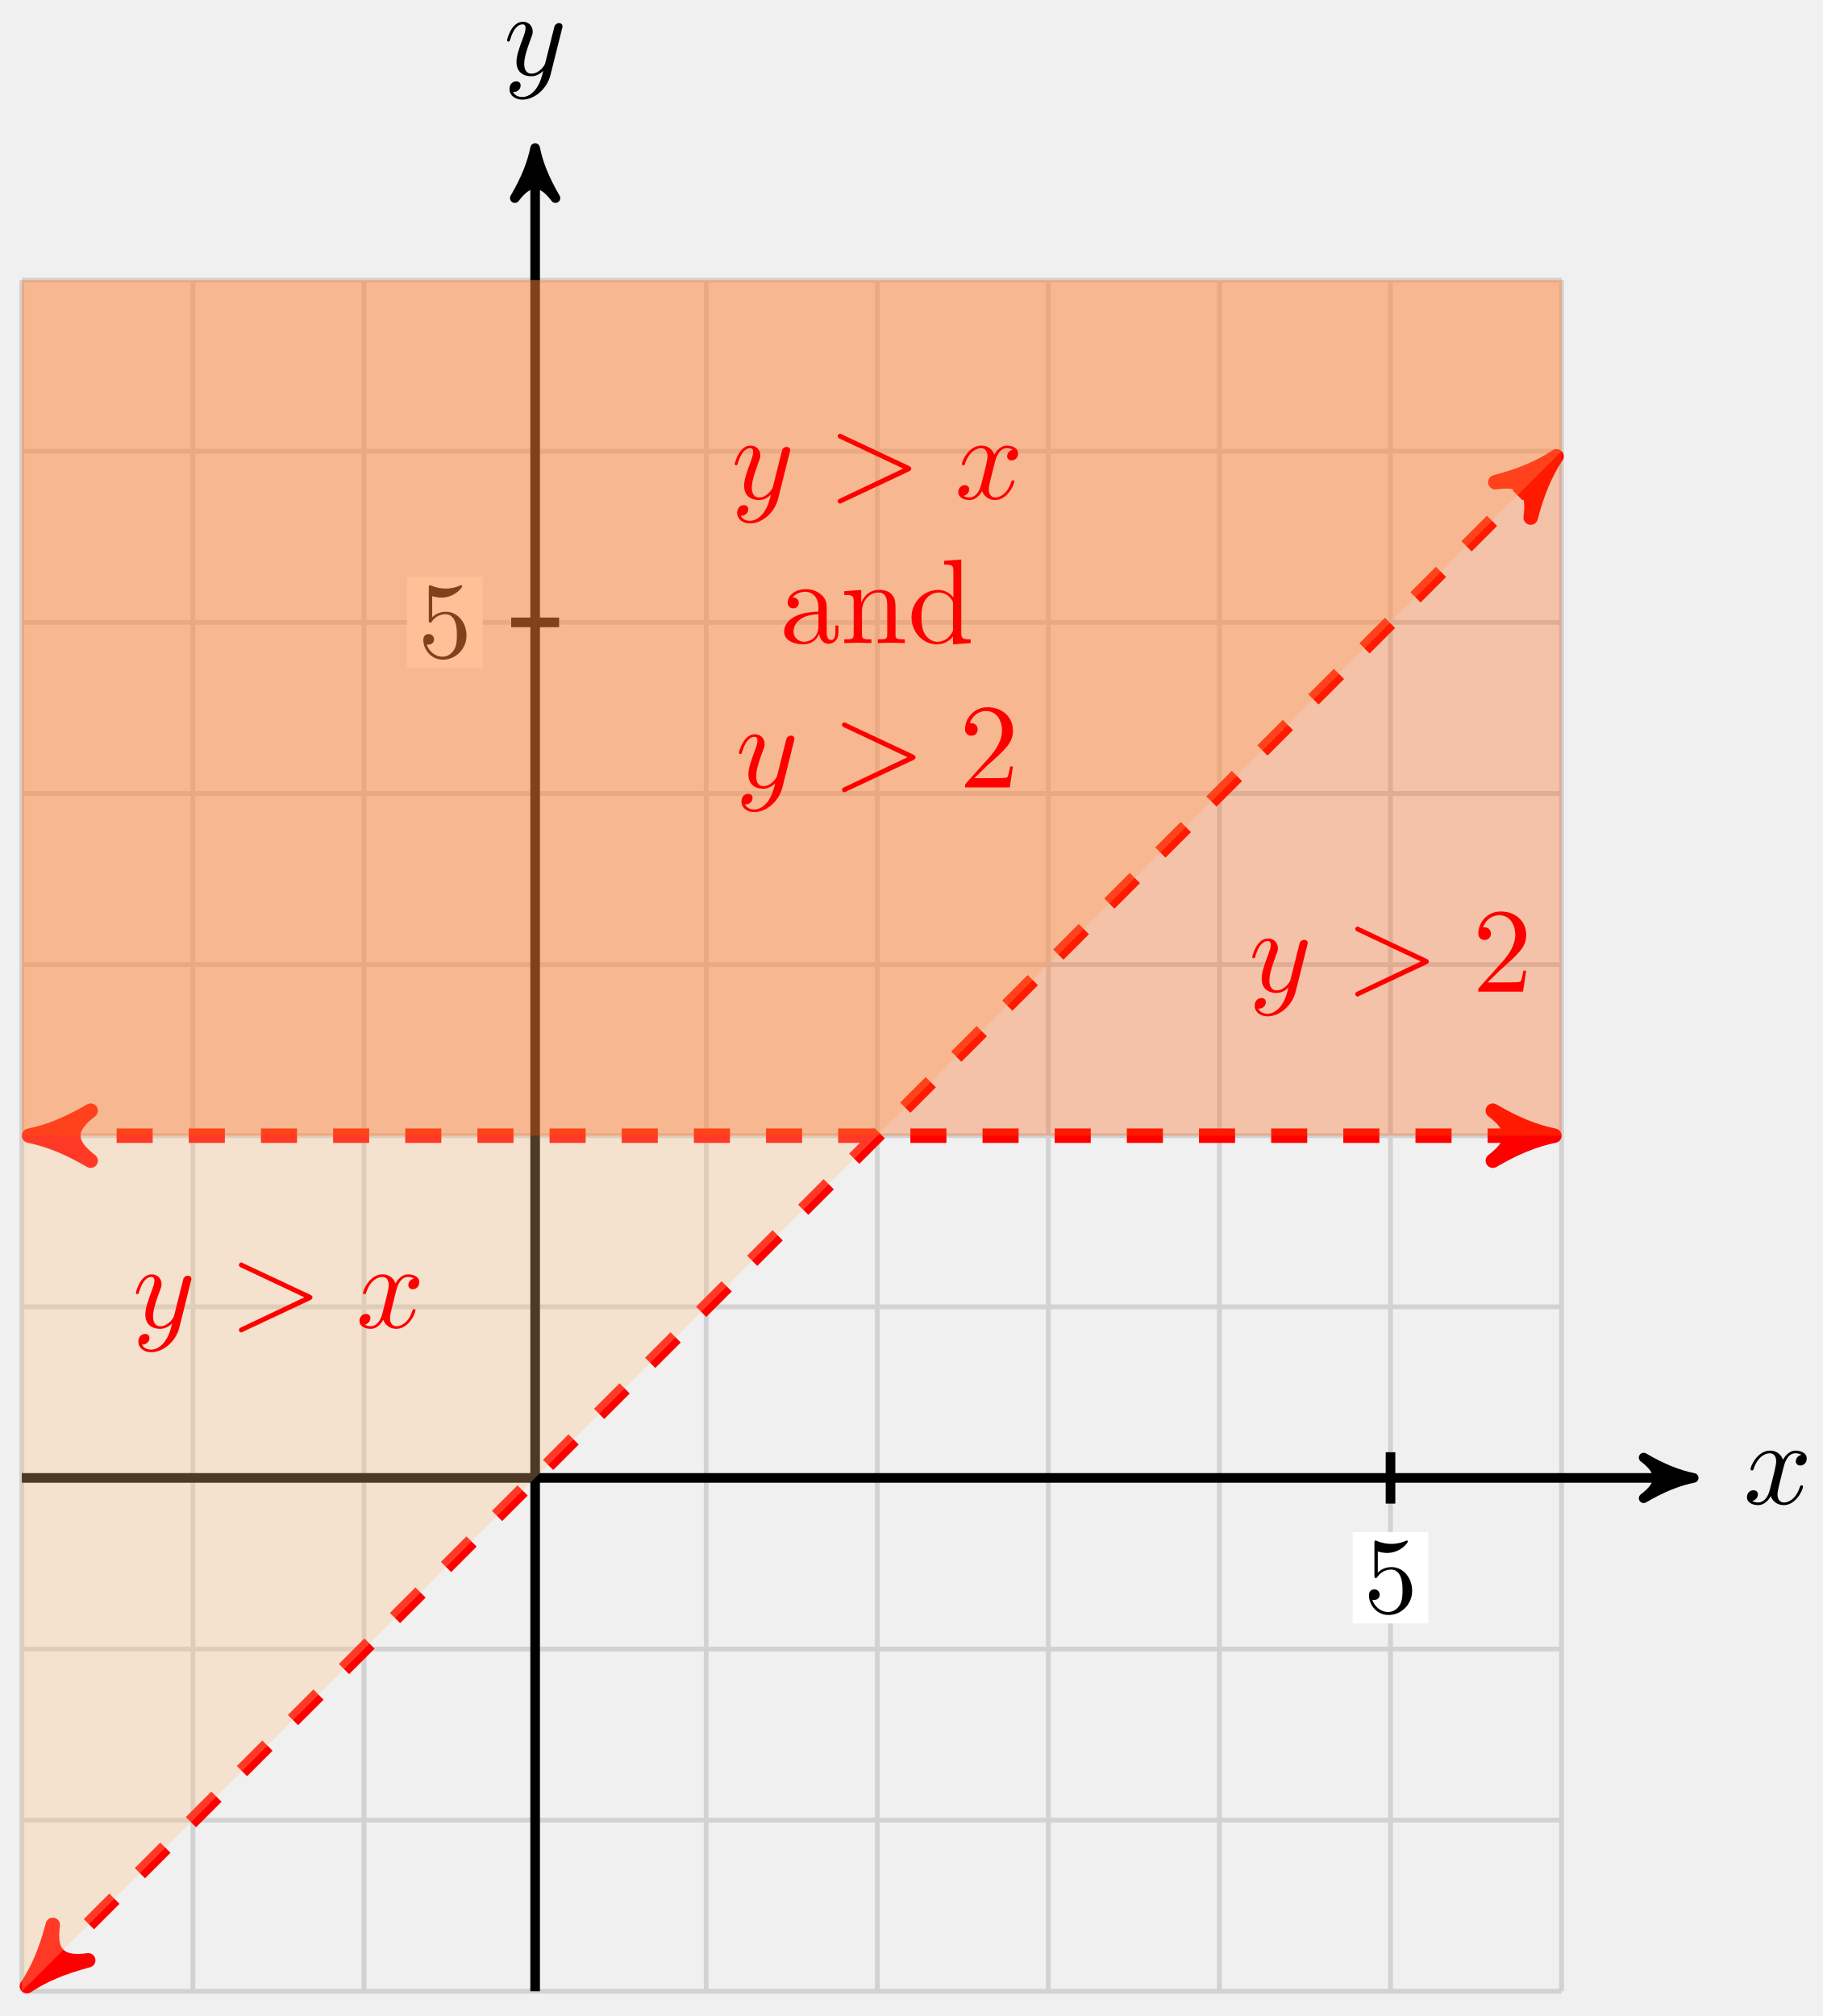
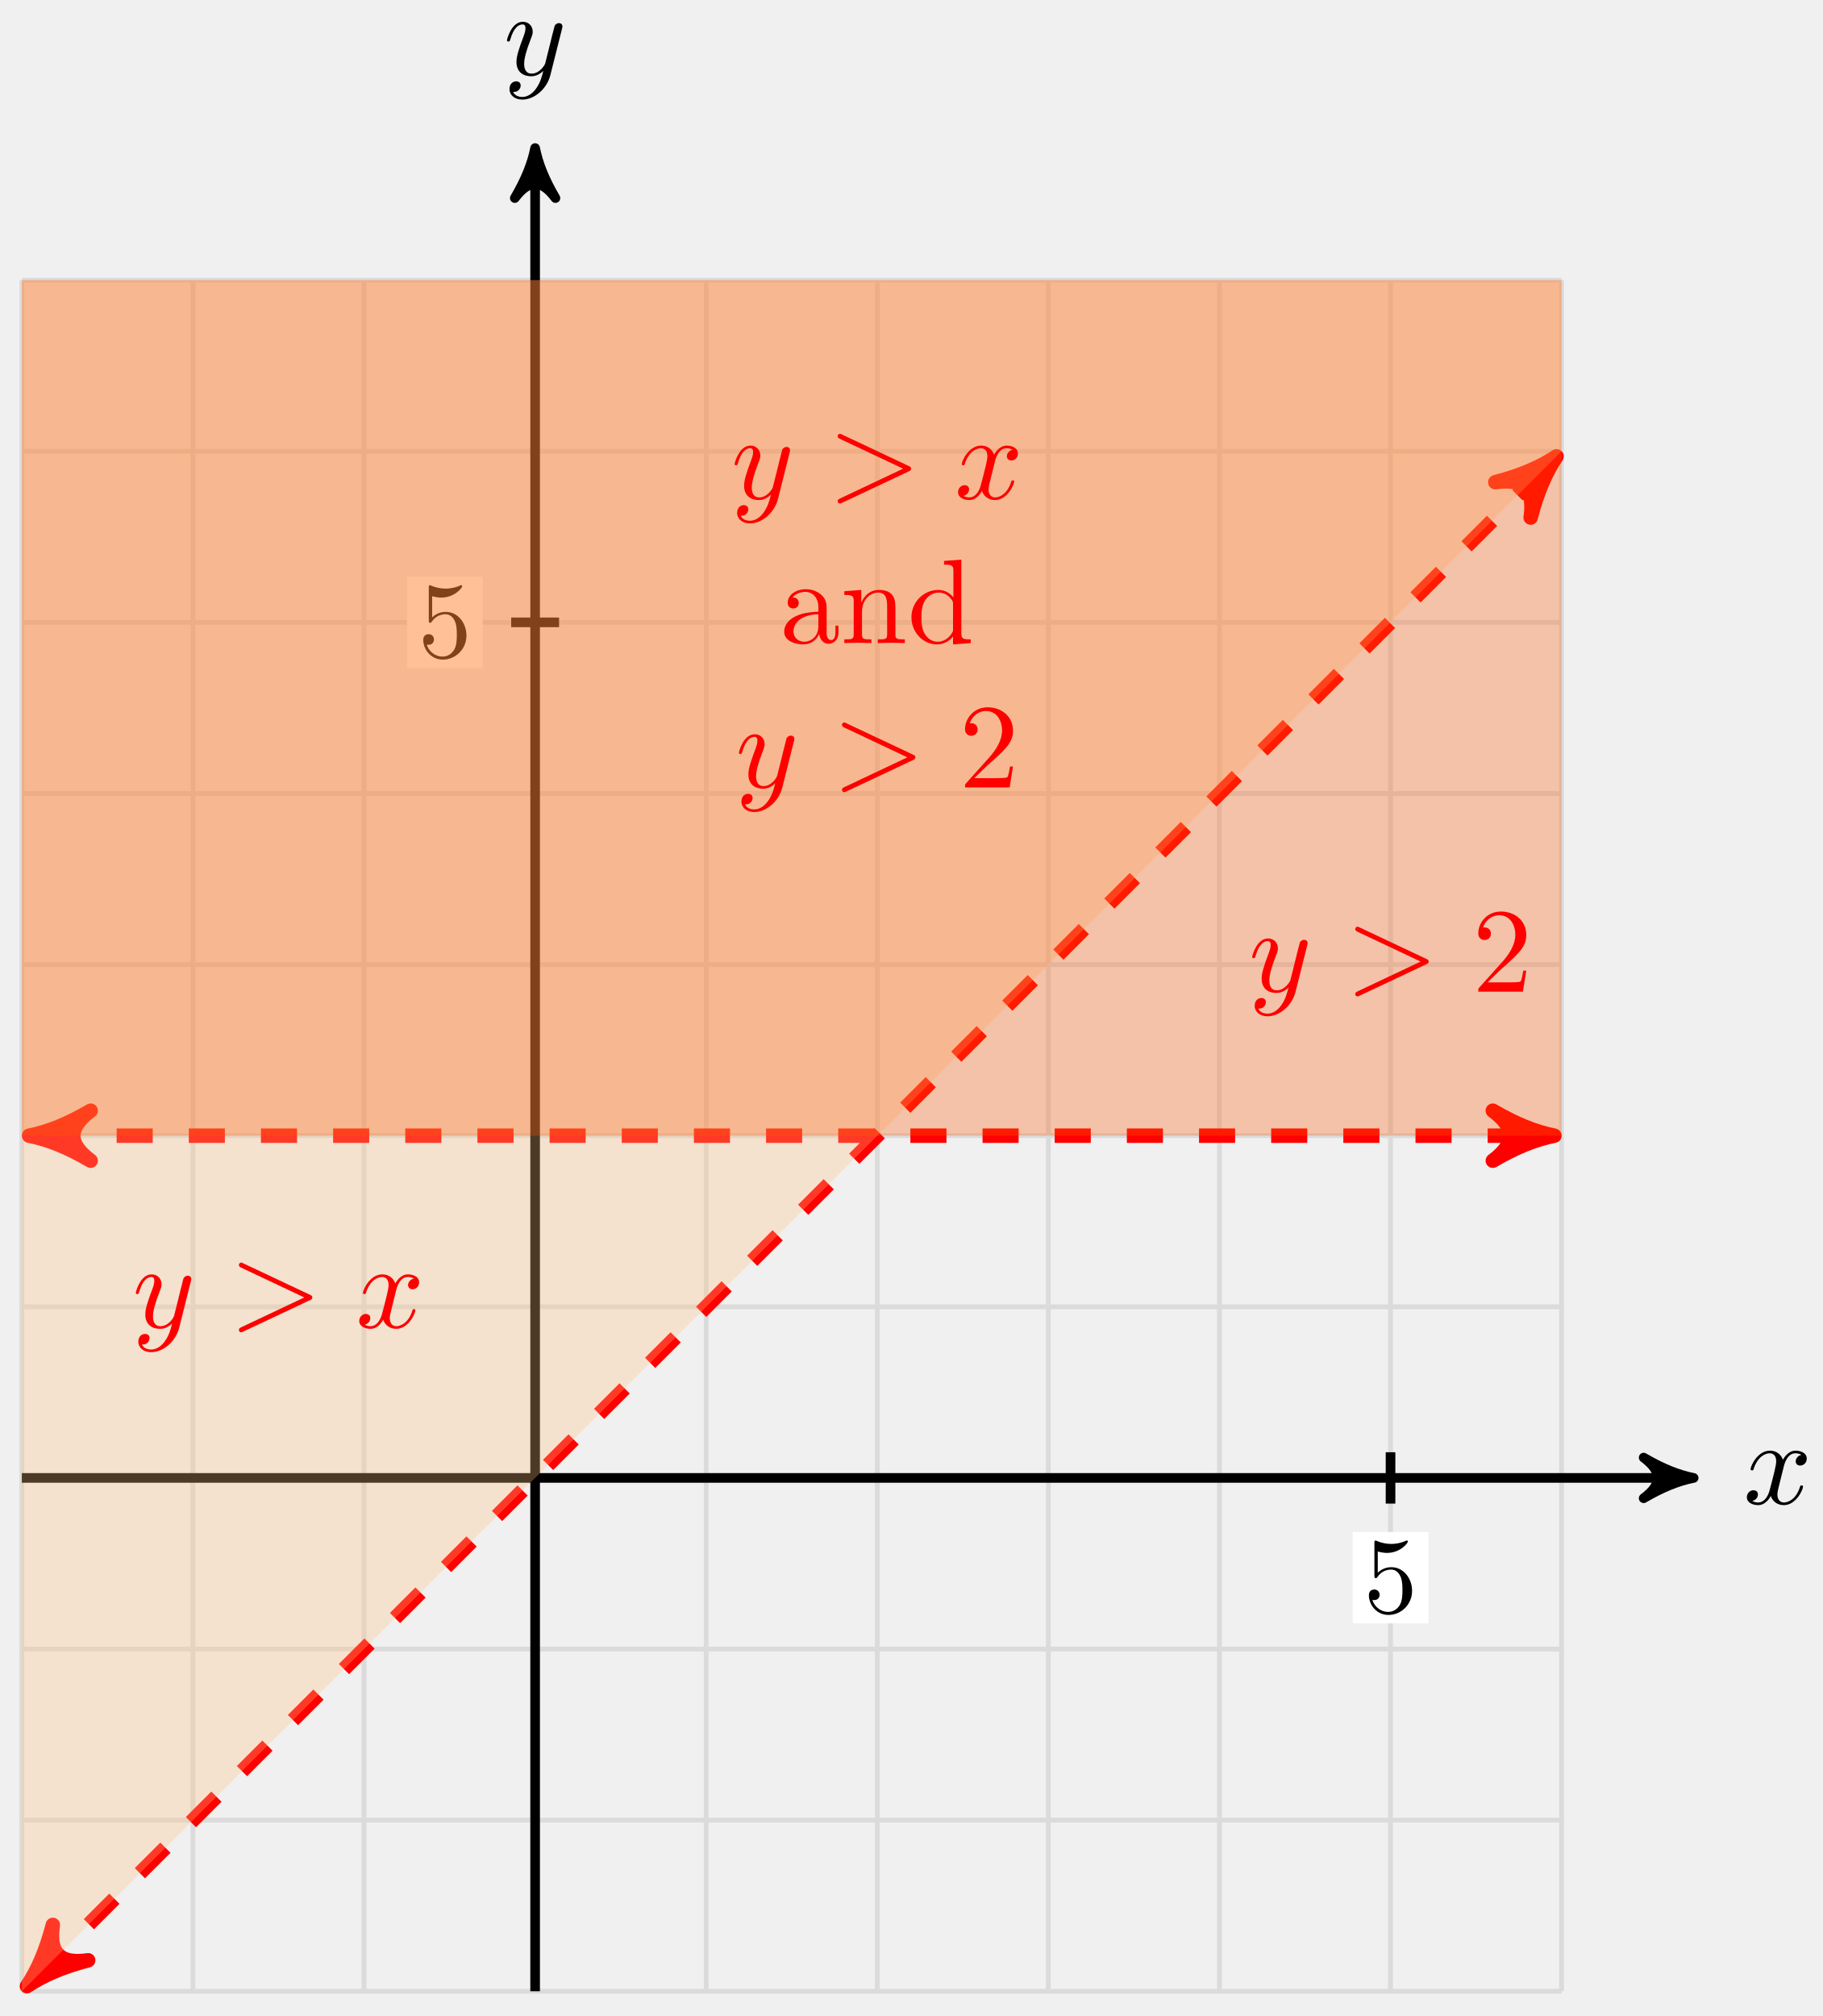
- <svg xmlns="http://www.w3.org/2000/svg" xmlns:xlink="http://www.w3.org/1999/xlink" width="151pt" height="167pt" viewBox="0 0 151 167" version="1.1">
+ <svg xmlns="http://www.w3.org/2000/svg" xmlns:xlink="http://www.w3.org/1999/xlink" version="1.1" width="151" height="167" viewBox="0 0 151 167">
  <defs>
-     <g>
-       <symbol overflow="visible" id="glyph0-0">
-         <path style="stroke:none;" d="" />
-       </symbol>
-       <symbol overflow="visible" id="glyph0-1">
-         <path style="stroke:none;" d="M 3.328 -3.016 C 3.391 -3.266 3.625 -4.188 4.312 -4.188 C 4.359 -4.188 4.609 -4.188 4.812 -4.062 C 4.531 -4 4.344 -3.766 4.344 -3.516 C 4.344 -3.359 4.453 -3.172 4.719 -3.172 C 4.938 -3.172 5.25 -3.344 5.25 -3.75 C 5.25 -4.266 4.672 -4.406 4.328 -4.406 C 3.75 -4.406 3.406 -3.875 3.281 -3.656 C 3.031 -4.312 2.5 -4.406 2.203 -4.406 C 1.172 -4.406 0.594 -3.125 0.594 -2.875 C 0.594 -2.766 0.703 -2.766 0.719 -2.766 C 0.797 -2.766 0.828 -2.797 0.844 -2.875 C 1.188 -3.938 1.844 -4.188 2.188 -4.188 C 2.375 -4.188 2.719 -4.094 2.719 -3.516 C 2.719 -3.203 2.547 -2.547 2.188 -1.141 C 2.031 -0.531 1.672 -0.109 1.234 -0.109 C 1.172 -0.109 0.953 -0.109 0.734 -0.234 C 0.984 -0.297 1.203 -0.5 1.203 -0.781 C 1.203 -1.047 0.984 -1.125 0.844 -1.125 C 0.531 -1.125 0.297 -0.875 0.297 -0.547 C 0.297 -0.094 0.781 0.109 1.219 0.109 C 1.891 0.109 2.25 -0.594 2.266 -0.641 C 2.391 -0.281 2.75 0.109 3.344 0.109 C 4.375 0.109 4.938 -1.172 4.938 -1.422 C 4.938 -1.531 4.859 -1.531 4.828 -1.531 C 4.734 -1.531 4.719 -1.484 4.688 -1.422 C 4.359 -0.344 3.688 -0.109 3.375 -0.109 C 2.984 -0.109 2.828 -0.422 2.828 -0.766 C 2.828 -0.984 2.875 -1.203 2.984 -1.641 Z M 3.328 -3.016 " />
-       </symbol>
-       <symbol overflow="visible" id="glyph0-2">
-         <path style="stroke:none;" d="M 4.844 -3.797 C 4.891 -3.938 4.891 -3.953 4.891 -4.031 C 4.891 -4.203 4.75 -4.297 4.594 -4.297 C 4.5 -4.297 4.344 -4.234 4.25 -4.094 C 4.234 -4.031 4.141 -3.734 4.109 -3.547 C 4.031 -3.297 3.969 -3.016 3.906 -2.75 L 3.453 -0.953 C 3.422 -0.812 2.984 -0.109 2.328 -0.109 C 1.828 -0.109 1.719 -0.547 1.719 -0.922 C 1.719 -1.375 1.891 -2 2.219 -2.875 C 2.375 -3.281 2.422 -3.391 2.422 -3.594 C 2.422 -4.031 2.109 -4.406 1.609 -4.406 C 0.656 -4.406 0.297 -2.953 0.297 -2.875 C 0.297 -2.766 0.391 -2.766 0.406 -2.766 C 0.516 -2.766 0.516 -2.797 0.562 -2.953 C 0.844 -3.891 1.234 -4.188 1.578 -4.188 C 1.656 -4.188 1.828 -4.188 1.828 -3.875 C 1.828 -3.625 1.719 -3.359 1.656 -3.172 C 1.25 -2.109 1.078 -1.547 1.078 -1.078 C 1.078 -0.188 1.703 0.109 2.297 0.109 C 2.688 0.109 3.016 -0.062 3.297 -0.344 C 3.172 0.172 3.047 0.672 2.656 1.203 C 2.391 1.531 2.016 1.828 1.562 1.828 C 1.422 1.828 0.969 1.797 0.797 1.406 C 0.953 1.406 1.094 1.406 1.219 1.281 C 1.328 1.203 1.422 1.062 1.422 0.875 C 1.422 0.562 1.156 0.531 1.062 0.531 C 0.828 0.531 0.5 0.688 0.5 1.172 C 0.5 1.672 0.938 2.047 1.562 2.047 C 2.578 2.047 3.609 1.141 3.891 0.016 Z M 4.844 -3.797 " />
-       </symbol>
-       <symbol overflow="visible" id="glyph0-3">
-         <path style="stroke:none;" d="M 6.734 -2.266 C 6.844 -2.328 6.922 -2.375 6.922 -2.5 C 6.922 -2.609 6.844 -2.656 6.734 -2.719 L 1.203 -5.312 C 1.078 -5.391 1.062 -5.391 1.031 -5.391 C 0.922 -5.391 0.828 -5.297 0.828 -5.188 C 0.828 -5.094 0.875 -5.031 1.016 -4.969 L 6.25 -2.5 L 1.016 -0.016 C 0.875 0.047 0.828 0.109 0.828 0.203 C 0.828 0.312 0.922 0.406 1.031 0.406 C 1.062 0.406 1.078 0.406 1.203 0.328 Z M 6.734 -2.266 " />
-       </symbol>
-       <symbol overflow="visible" id="glyph1-0">
-         <path style="stroke:none;" d="" />
-       </symbol>
-       <symbol overflow="visible" id="glyph1-1">
-         <path style="stroke:none;" d="M 4.031 -1.797 C 4.031 -2.875 3.297 -3.766 2.328 -3.766 C 1.891 -3.766 1.5 -3.625 1.188 -3.312 L 1.188 -5.062 C 1.359 -5 1.656 -4.938 1.953 -4.938 C 3.047 -4.938 3.672 -5.766 3.672 -5.875 C 3.672 -5.922 3.656 -5.969 3.594 -5.969 C 3.578 -5.969 3.562 -5.969 3.516 -5.953 C 3.344 -5.859 2.891 -5.688 2.297 -5.688 C 1.938 -5.688 1.531 -5.75 1.109 -5.938 C 1.031 -5.969 1.016 -5.969 1 -5.969 C 0.906 -5.969 0.906 -5.891 0.906 -5.75 L 0.906 -3.094 C 0.906 -2.938 0.906 -2.859 1.031 -2.859 C 1.094 -2.859 1.109 -2.891 1.141 -2.938 C 1.25 -3.078 1.578 -3.562 2.312 -3.562 C 2.766 -3.562 3 -3.156 3.062 -3 C 3.203 -2.656 3.234 -2.312 3.234 -1.859 C 3.234 -1.547 3.234 -1.016 3.016 -0.641 C 2.797 -0.281 2.469 -0.047 2.047 -0.047 C 1.406 -0.047 0.891 -0.531 0.734 -1.062 C 0.766 -1.047 0.797 -1.047 0.891 -1.047 C 1.188 -1.047 1.344 -1.266 1.344 -1.484 C 1.344 -1.688 1.188 -1.922 0.891 -1.922 C 0.766 -1.922 0.453 -1.859 0.453 -1.438 C 0.453 -0.672 1.062 0.203 2.078 0.203 C 3.109 0.203 4.031 -0.656 4.031 -1.797 Z M 4.031 -1.797 " />
-       </symbol>
-       <symbol overflow="visible" id="glyph2-0">
-         <path style="stroke:none;" d="" />
-       </symbol>
-       <symbol overflow="visible" id="glyph2-1">
-         <path style="stroke:none;" d="M 1.266 -0.766 L 2.328 -1.797 C 3.875 -3.172 4.469 -3.703 4.469 -4.703 C 4.469 -5.844 3.578 -6.641 2.359 -6.641 C 1.234 -6.641 0.5 -5.719 0.5 -4.828 C 0.5 -4.281 1 -4.281 1.031 -4.281 C 1.203 -4.281 1.547 -4.391 1.547 -4.812 C 1.547 -5.062 1.359 -5.328 1.016 -5.328 C 0.938 -5.328 0.922 -5.328 0.891 -5.312 C 1.109 -5.969 1.656 -6.328 2.234 -6.328 C 3.141 -6.328 3.562 -5.516 3.562 -4.703 C 3.562 -3.906 3.078 -3.125 2.516 -2.5 L 0.609 -0.375 C 0.5 -0.266 0.5 -0.234 0.5 0 L 4.203 0 L 4.469 -1.734 L 4.234 -1.734 C 4.172 -1.438 4.109 -1 4 -0.844 C 3.938 -0.766 3.281 -0.766 3.062 -0.766 Z M 1.266 -0.766 " />
-       </symbol>
-       <symbol overflow="visible" id="glyph3-0">
-         <path style="stroke:none;" d="" />
-       </symbol>
-       <symbol overflow="visible" id="glyph3-1">
-         <path style="stroke:none;" d="M 4.812 -0.891 L 4.812 -1.453 L 4.562 -1.453 L 4.562 -0.891 C 4.562 -0.312 4.312 -0.25 4.203 -0.25 C 3.875 -0.25 3.844 -0.703 3.844 -0.75 L 3.844 -2.734 C 3.844 -3.156 3.844 -3.547 3.484 -3.922 C 3.094 -4.312 2.594 -4.469 2.109 -4.469 C 1.297 -4.469 0.609 -4 0.609 -3.344 C 0.609 -3.047 0.812 -2.875 1.062 -2.875 C 1.344 -2.875 1.531 -3.078 1.531 -3.328 C 1.531 -3.453 1.469 -3.781 1.016 -3.781 C 1.281 -4.141 1.781 -4.25 2.094 -4.25 C 2.578 -4.25 3.156 -3.859 3.156 -2.969 L 3.156 -2.609 C 2.641 -2.578 1.938 -2.547 1.312 -2.25 C 0.562 -1.906 0.312 -1.391 0.312 -0.953 C 0.312 -0.141 1.281 0.109 1.906 0.109 C 2.578 0.109 3.031 -0.297 3.219 -0.75 C 3.266 -0.359 3.531 0.062 4 0.062 C 4.203 0.062 4.812 -0.078 4.812 -0.891 Z M 3.156 -1.391 C 3.156 -0.453 2.438 -0.109 1.984 -0.109 C 1.5 -0.109 1.094 -0.453 1.094 -0.953 C 1.094 -1.5 1.5 -2.328 3.156 -2.391 Z M 3.156 -1.391 " />
-       </symbol>
-       <symbol overflow="visible" id="glyph3-2">
-         <path style="stroke:none;" d="M 5.328 0 L 5.328 -0.312 C 4.812 -0.312 4.562 -0.312 4.562 -0.609 L 4.562 -2.516 C 4.562 -3.375 4.562 -3.672 4.25 -4.031 C 4.109 -4.203 3.781 -4.406 3.203 -4.406 C 2.469 -4.406 2 -3.984 1.719 -3.359 L 1.719 -4.406 L 0.312 -4.297 L 0.312 -3.984 C 1.016 -3.984 1.094 -3.922 1.094 -3.422 L 1.094 -0.75 C 1.094 -0.312 0.984 -0.312 0.312 -0.312 L 0.312 0 L 1.453 -0.031 L 2.562 0 L 2.562 -0.312 C 1.891 -0.312 1.781 -0.312 1.781 -0.75 L 1.781 -2.594 C 1.781 -3.625 2.5 -4.188 3.125 -4.188 C 3.766 -4.188 3.875 -3.656 3.875 -3.078 L 3.875 -0.75 C 3.875 -0.312 3.766 -0.312 3.094 -0.312 L 3.094 0 L 4.219 -0.031 Z M 5.328 0 " />
-       </symbol>
-       <symbol overflow="visible" id="glyph3-3">
-         <path style="stroke:none;" d="M 5.25 0 L 5.25 -0.312 C 4.562 -0.312 4.469 -0.375 4.469 -0.875 L 4.469 -6.922 L 3.047 -6.812 L 3.047 -6.5 C 3.734 -6.5 3.812 -6.438 3.812 -5.938 L 3.812 -3.781 C 3.531 -4.141 3.094 -4.406 2.562 -4.406 C 1.391 -4.406 0.344 -3.422 0.344 -2.141 C 0.344 -0.875 1.312 0.109 2.453 0.109 C 3.094 0.109 3.531 -0.234 3.781 -0.547 L 3.781 0.109 Z M 3.781 -1.172 C 3.781 -1 3.781 -0.984 3.672 -0.812 C 3.375 -0.328 2.938 -0.109 2.5 -0.109 C 2.047 -0.109 1.688 -0.375 1.453 -0.75 C 1.203 -1.156 1.172 -1.719 1.172 -2.141 C 1.172 -2.5 1.188 -3.094 1.469 -3.547 C 1.688 -3.859 2.062 -4.188 2.609 -4.188 C 2.953 -4.188 3.375 -4.031 3.672 -3.594 C 3.781 -3.422 3.781 -3.406 3.781 -3.219 Z M 3.781 -1.172 " />
-       </symbol>
-     </g>
+     <path id="font_1_2" d="M.334 .302C.34 .328 .363 .42 .433 .42 .438 .42 .462 .42 .483 .407 .455 .402 .435 .377 .435 .353 .435 .337 .446 .318 .473 .318 .495 .318 .527 .336 .527 .376 .527 .428 .468 .442 .434 .442 .376 .442 .341 .389 .329 .366 .304 .432 .25 .442 .221 .442 .117 .442 .06 .313 .06 .288 .06 .278 .07 .278 .072 .278 .08 .278 .083 .28 .085 .289 .119 .395 .185 .42 .219 .42 .238 .42 .273 .411 .273 .353 .273 .322 .256 .255 .219 .115 .203 .053 .168 .011 .124 .011 .118 .011 .095 .011 .074 .024 .099 .029 .121 .05 .121 .078 .121 .105 .099 .113 .084 .113 .054 .113 .029 .087 .029 .055 .029 .009 .079-.011 .123-.011 .189-.011 .225 .059 .228 .065 .24 .028 .276-.011 .336-.011 .439-.011 .496 .118 .496 .143 .496 .153 .487 .153 .484 .153 .475 .153 .473 .149 .471 .142 .438 .035 .37 .011 .338 .011 .299 .011 .283 .043 .283 .077 .283 .099 .289 .121 .3 .165L.334 .302Z" />
+     <path id="font_1_3" d="M.486 .381C.49 .395 .49 .397 .49 .404 .49 .422 .476 .431 .461 .431 .451 .431 .435 .425 .426 .41 .424 .405 .416 .374 .412 .356 .405 .33 .398 .303 .392 .276L.347 .096C.343 .081 .3 .011 .234 .011 .183 .011 .172 .055 .172 .092 .172 .138 .189 .2 .223 .288 .239 .329 .243 .34 .243 .36 .243 .405 .211 .442 .161 .442 .066 .442 .029 .297 .029 .288 .029 .278 .039 .278 .041 .278 .051 .278 .052 .28 .057 .296 .084 .39 .124 .42 .158 .42 .166 .42 .183 .42 .183 .388 .183 .363 .173 .337 .166 .318 .126 .212 .108 .155 .108 .108 .108 .019 .171-.011 .23-.011 .269-.011 .303 .006 .331 .034 .318-.018 .306-.067 .266-.12 .24-.154 .202-.183 .156-.183 .142-.183 .097-.18 .08-.141 .096-.141 .109-.141 .123-.129 .133-.12 .143-.107 .143-.088 .143-.057 .116-.053 .106-.053 .083-.053 .05-.069 .05-.118 .05-.168 .094-.205 .156-.205 .259-.205 .362-.114 .39-.001L.486 .381Z" />
+     <path id="font_2_2" d="M.449 .2C.449 .319 .367 .419 .259 .419 .211 .419 .168 .403 .132 .368V.564C.152 .558 .185 .551 .217 .551 .34 .551 .41 .642 .41 .655 .41 .661 .407 .666 .4 .666 .399 .666 .397 .666 .392 .663 .372 .654 .323 .634 .256 .634 .216 .634 .17 .641 .123 .662 .115 .665 .113 .665 .111 .665 .101 .665 .101 .657 .101 .641V.344C.101 .326 .101 .318 .115 .318 .122 .318 .124 .321 .128 .327 .139 .343 .176 .397 .257 .397 .309 .397 .334 .351 .342 .333 .358 .296 .36 .257 .36 .207 .36 .172 .36 .112 .336 .07 .312 .031 .275 .006 .229 .006 .156 .006 .099 .058 .082 .117 .085 .116 .088 .115 .099 .115 .132 .115 .149 .14 .149 .164 .149 .188 .132 .213 .099 .213 .085 .213 .05 .206 .05 .16 .05 .074 .119-.022 .231-.022 .347-.022 .449 .073 .449 .2Z" />
+     <path id="font_1_1" d="M.675 .228C.686 .233 .694 .238 .694 .25 .694 .262 .686 .267 .675 .272L.121 .533C.108 .54 .106 .54 .103 .54 .092 .54 .083 .531 .083 .52 .083 .511 .088 .505 .102 .498L.627 .25 .102 .002C.088-.005 .083-.011 .083-.02 .083-.031 .092-.04 .103-.04 .106-.04 .108-.04 .121-.033L.675 .228Z" />
+     <path id="font_2_1" d="M.127 .077 .233 .18C.389 .318 .449 .372 .449 .472 .449 .586 .359 .666 .237 .666 .124 .666 .05 .574 .05 .485 .05 .429 .1 .429 .103 .429 .12 .429 .155 .441 .155 .482 .155 .508 .137 .534 .102 .534 .094 .534 .092 .534 .089 .533 .112 .598 .166 .635 .224 .635 .315 .635 .358 .554 .358 .472 .358 .392 .308 .313 .253 .251L.061 .037C.05 .026 .05 .024 .05 0H.421L.449 .174H.424C.419 .144 .412 .1 .402 .085 .395 .077 .329 .077 .307 .077H.127Z" />
+     <path id="font_3_28" d="M.483 .089V.145H.458V.089C.458 .031 .433 .025 .422 .025 .389 .025 .385 .07 .385 .075V.275C.385 .317 .385 .356 .349 .393 .31 .432 .26 .448 .212 .448 .13 .448 .061 .401 .061 .335 .061 .305 .081 .288 .107 .288 .135 .288 .153 .308 .153 .334 .153 .346 .148 .379 .102 .38 .129 .415 .178 .426 .21 .426 .259 .426 .316 .387 .316 .298V.261C.265 .258 .195 .255 .132 .225 .057 .191 .032 .139 .032 .095 .032 .014 .129-.011 .192-.011 .258-.011 .304 .029 .323 .076 .327 .036 .354-.006 .401-.006 .422-.006 .483 .008 .483 .089M.316 .14C.316 .045 .244 .011 .199 .011 .15 .011 .109 .046 .109 .096 .109 .151 .151 .234 .316 .24V.14Z" />
+     <path id="font_3_77" d="M.535 0V.031C.483 .031 .458 .031 .457 .061V.252C.457 .338 .457 .369 .426 .405 .412 .422 .379 .442 .321 .442 .248 .442 .201 .399 .173 .337V.442L.032 .431V.4C.102 .4 .11 .393 .11 .344V.076C.11 .031 .099 .031 .032 .031V0L.145 .003 .257 0V.031C.19 .031 .179 .031 .179 .076V.26C.179 .364 .25 .42 .314 .42 .377 .42 .388 .366 .388 .309V.076C.388 .031 .377 .031 .31 .031V0L.423 .003 .535 0Z" />
+     <path id="font_3_47" d="M.527 0V.031C.457 .031 .449 .038 .449 .087V.694L.305 .683V.652C.375 .652 .383 .645 .383 .596V.38C.354 .416 .311 .442 .257 .442 .139 .442 .034 .344 .034 .215 .034 .088 .132-.011 .246-.011 .31-.011 .355 .023 .38 .055V-.011L.527 0M.38 .118C.38 .1 .38 .098 .369 .081 .339 .033 .294 .011 .251 .011 .206 .011 .17 .037 .146 .075 .12 .116 .117 .173 .117 .214 .117 .251 .119 .311 .148 .356 .169 .387 .207 .42 .261 .42 .296 .42 .338 .405 .369 .36 .38 .343 .38 .341 .38 .323V.118Z" />
  </defs>
-   <g id="surface1">
-     <path style="fill:none;stroke-width:0.399;stroke-linecap:butt;stroke-linejoin:miter;stroke:rgb(82.5%,82.5%,82.5%);stroke-opacity:1;stroke-miterlimit:10;" d="M -42.52 -42.519 L 85.04 -42.519 M -42.52 -28.348 L 85.04 -28.348 M -42.52 -14.174 L 85.04 -14.174 M -42.52 0.001 L 85.04 0.001 M -42.52 14.172 L 85.04 14.172 M -42.52 28.346 L 85.04 28.346 M -42.52 42.521 L 85.04 42.521 M -42.52 56.692 L 85.04 56.692 M -42.52 70.866 L 85.04 70.866 M -42.52 85.041 L 85.04 85.041 M -42.52 99.208 L 85.04 99.208 M -42.52 -42.519 L -42.52 99.216 M -28.349 -42.519 L -28.349 99.216 M -14.174 -42.519 L -14.174 99.216 M 0.001 -42.519 L 0.001 99.216 M 14.173 -42.519 L 14.173 99.216 M 28.348 -42.519 L 28.348 99.216 M 42.519 -42.519 L 42.519 99.216 M 56.694 -42.519 L 56.694 99.216 M 70.865 -42.519 L 70.865 99.216 M 85.036 -42.519 L 85.036 99.216 " transform="matrix(1.00005,0,0,-1.00008,44.33447,122.4268)" />
-     <path style="fill:none;stroke-width:0.797;stroke-linecap:butt;stroke-linejoin:miter;stroke:rgb(0%,0%,0%);stroke-opacity:1;stroke-miterlimit:10;" d="M -42.52 0.001 L 94.946 0.001 " transform="matrix(1.00005,0,0,-1.00008,44.33447,122.4268)" />
-     <path style="fill-rule:nonzero;fill:rgb(0%,0%,0%);fill-opacity:1;stroke-width:0.797;stroke-linecap:butt;stroke-linejoin:round;stroke:rgb(0%,0%,0%);stroke-opacity:1;stroke-miterlimit:10;" d="M 1.036 0.001 C -0.26 0.259 -1.553 0.778 -3.108 1.684 C -1.553 0.517 -1.553 -0.519 -3.108 -1.682 C -1.553 -0.776 -0.26 -0.261 1.036 0.001 Z M 1.036 0.001 " transform="matrix(1.00005,0,0,-1.00008,139.2838,122.4268)" />
-     <g style="fill:rgb(0%,0%,0%);fill-opacity:1;">
-       <use xlink:href="#glyph0-1" x="144.437" y="124.572" />
-     </g>
-     <path style="fill:none;stroke-width:0.797;stroke-linecap:butt;stroke-linejoin:miter;stroke:rgb(0%,0%,0%);stroke-opacity:1;stroke-miterlimit:10;" d="M 0.001 -42.519 L 0.001 109.117 " transform="matrix(1.00005,0,0,-1.00008,44.33447,122.4268)" />
-     <path style="fill-rule:nonzero;fill:rgb(0%,0%,0%);fill-opacity:1;stroke-width:0.797;stroke-linecap:butt;stroke-linejoin:round;stroke:rgb(0%,0%,0%);stroke-opacity:1;stroke-miterlimit:10;" d="M 1.034 -0.001 C -0.259 0.26 -1.555 0.776 -3.11 1.682 C -1.555 0.518 -1.555 -0.517 -3.11 -1.685 C -1.555 -0.779 -0.259 -0.259 1.034 -0.001 Z M 1.034 -0.001 " transform="matrix(0,-1.00008,-1.00005,0,44.33447,13.30006)" />
-     <g style="fill:rgb(0%,0%,0%);fill-opacity:1;">
-       <use xlink:href="#glyph0-2" x="41.713" y="6.208" />
-     </g>
-     <path style="fill:none;stroke-width:0.797;stroke-linecap:butt;stroke-linejoin:miter;stroke:rgb(0%,0%,0%);stroke-opacity:1;stroke-miterlimit:10;" d="M 70.865 2.126 L 70.865 -2.128 " transform="matrix(1.00005,0,0,-1.00008,44.33447,122.4268)" />
-     <path style=" stroke:none;fill-rule:nonzero;fill:rgb(100%,100%,100%);fill-opacity:1;" d="M 118.344 126.906 L 112.066 126.906 L 112.066 134.477 L 118.344 134.477 Z M 118.344 126.906 " />
-     <g style="fill:rgb(0%,0%,0%);fill-opacity:1;">
-       <use xlink:href="#glyph1-1" x="112.964" y="133.58" />
-     </g>
-     <path style="fill:none;stroke-width:0.797;stroke-linecap:butt;stroke-linejoin:miter;stroke:rgb(0%,0%,0%);stroke-opacity:1;stroke-miterlimit:10;" d="M 1.986 70.866 L -1.983 70.866 " transform="matrix(1.00005,0,0,-1.00008,44.33447,122.4268)" />
-     <path style=" stroke:none;fill-rule:nonzero;fill:rgb(100%,100%,100%);fill-opacity:1;" d="M 40 47.77 L 33.723 47.77 L 33.723 55.34 L 40 55.34 Z M 40 47.77 " />
-     <g style="fill:rgb(0%,0%,0%);fill-opacity:1;">
-       <use xlink:href="#glyph1-1" x="34.619" y="54.443" />
-     </g>
-     <path style="fill:none;stroke-width:1.196;stroke-linecap:butt;stroke-linejoin:miter;stroke:rgb(100%,0%,0%);stroke-opacity:1;stroke-dasharray:2.989,2.989;stroke-miterlimit:10;" d="M -40.649 28.346 L 83.169 28.346 " transform="matrix(1.00005,0,0,-1.00008,44.33447,122.4268)" />
-     <path style="fill-rule:nonzero;fill:rgb(100%,0%,0%);fill-opacity:1;stroke-width:1.196;stroke-linecap:butt;stroke-linejoin:round;stroke:rgb(100%,0%,0%);stroke-opacity:1;stroke-miterlimit:10;" d="M 1.275 0 C -0.319 0.321 -1.912 0.957 -3.826 2.071 C -1.912 0.637 -1.912 -0.636 -3.826 -2.074 C -1.912 -0.957 -0.319 -0.32 1.275 0 Z M 1.275 0 " transform="matrix(-1.00005,0,0,1.00008,3.685214,94.07769)" />
-     <path style="fill-rule:nonzero;fill:rgb(100%,0%,0%);fill-opacity:1;stroke-width:1.196;stroke-linecap:butt;stroke-linejoin:round;stroke:rgb(100%,0%,0%);stroke-opacity:1;stroke-miterlimit:10;" d="M 1.275 -0 C -0.319 0.32 -1.912 0.957 -3.826 2.074 C -1.912 0.636 -1.912 -0.637 -3.826 -2.071 C -1.912 -0.957 -0.319 -0.321 1.275 -0 Z M 1.275 -0 " transform="matrix(1.00005,0,0,-1.00008,127.5061,94.07769)" />
-     <path style="fill:none;stroke-width:1.196;stroke-linecap:butt;stroke-linejoin:miter;stroke:rgb(100%,0%,0%);stroke-opacity:1;stroke-dasharray:2.989,2.989;stroke-miterlimit:10;" d="M -41.196 -41.195 L 83.716 83.717 " transform="matrix(1.00005,0,0,-1.00008,44.33447,122.4268)" />
-     <path style="fill-rule:nonzero;fill:rgb(100%,0%,0%);fill-opacity:1;stroke-width:1.196;stroke-linecap:butt;stroke-linejoin:round;stroke:rgb(100%,0%,0%);stroke-opacity:1;stroke-miterlimit:10;" d="M 1.275 -0.001 C -0.318 0.317 -1.912 0.955 -3.826 2.074 C -1.915 0.638 -1.912 -0.636 -3.826 -2.075 C -1.912 -0.956 -0.318 -0.318 1.275 -0.001 Z M 1.275 -0.001 " transform="matrix(-0.707135,0.707157,0.707135,0.707157,3.136617,163.6258)" />
-     <path style="fill-rule:nonzero;fill:rgb(100%,0%,0%);fill-opacity:1;stroke-width:1.196;stroke-linecap:butt;stroke-linejoin:round;stroke:rgb(100%,0%,0%);stroke-opacity:1;stroke-miterlimit:10;" d="M 1.277 0.001 C -0.317 0.318 -1.911 0.956 -3.827 2.072 C -1.913 0.639 -1.913 -0.637 -3.825 -2.074 C -1.913 -0.958 -0.32 -0.32 1.277 0.001 Z M 1.277 0.001 " transform="matrix(0.707135,-0.707157,-0.707135,-0.707157,128.0547,38.70406)" />
-     <path style=" stroke:none;fill-rule:nonzero;fill:rgb(100%,75%,50%);fill-opacity:0.3;" d="M 1.812 164.949 L 129.379 37.379 L 129.379 23.203 L 1.812 23.203 L 1.812 164.949 " />
-     <path style=" stroke:none;fill-rule:nonzero;fill:rgb(100%,34.999%,0%);fill-opacity:0.3;" d="M 1.812 94.078 L 129.379 94.078 L 129.379 23.203 L 1.812 23.203 L 1.812 94.078 " />
-     <g style="fill:rgb(100%,0%,0%);fill-opacity:1;">
-       <use xlink:href="#glyph0-2" x="103.451" y="82.145" />
-     </g>
-     <g style="fill:rgb(100%,0%,0%);fill-opacity:1;">
-       <use xlink:href="#glyph0-3" x="111.455" y="82.145" />
-     </g>
-     <g style="fill:rgb(100%,0%,0%);fill-opacity:1;">
-       <use xlink:href="#glyph2-1" x="121.977" y="82.145" />
-     </g>
-     <g style="fill:rgb(100%,0%,0%);fill-opacity:1;">
-       <use xlink:href="#glyph0-2" x="10.963" y="109.969" />
-     </g>
-     <g style="fill:rgb(100%,0%,0%);fill-opacity:1;">
-       <use xlink:href="#glyph0-3" x="18.966" y="109.969" />
-     </g>
-     <g style="fill:rgb(100%,0%,0%);fill-opacity:1;">
-       <use xlink:href="#glyph0-1" x="29.485" y="109.969" />
-     </g>
-     <g style="fill:rgb(100%,0%,0%);fill-opacity:1;">
-       <use xlink:href="#glyph0-2" x="60.572" y="41.315" />
-     </g>
-     <g style="fill:rgb(100%,0%,0%);fill-opacity:1;">
-       <use xlink:href="#glyph0-3" x="68.576" y="41.315" />
-     </g>
-     <g style="fill:rgb(100%,0%,0%);fill-opacity:1;">
-       <use xlink:href="#glyph0-1" x="79.095" y="41.315" />
-     </g>
-     <g style="fill:rgb(100%,0%,0%);fill-opacity:1;">
-       <use xlink:href="#glyph3-1" x="64.651" y="53.271" />
-       <use xlink:href="#glyph3-2" x="69.633" y="53.271" />
-       <use xlink:href="#glyph3-3" x="75.173" y="53.271" />
-     </g>
-     <g style="fill:rgb(100%,0%,0%);fill-opacity:1;">
-       <use xlink:href="#glyph0-2" x="60.928" y="65.227" />
-     </g>
-     <g style="fill:rgb(100%,0%,0%);fill-opacity:1;">
-       <use xlink:href="#glyph0-3" x="68.932" y="65.227" />
-     </g>
-     <g style="fill:rgb(100%,0%,0%);fill-opacity:1;">
-       <use xlink:href="#glyph2-1" x="79.454" y="65.227" />
-     </g>
-   </g>
+   <path transform="matrix(1.00005,0,0,-1.00008,44.33446,122.4267)" stroke-width=".399" stroke-linecap="butt" stroke-miterlimit="10" stroke-linejoin="miter" fill="none" stroke="#dbdbdb" d="M-42.52-42.52H85.04M-42.52-28.347H85.04M-42.52-14.173H85.04M-42.52 0H85.04M-42.52 14.173H85.04M-42.52 28.347H85.04M-42.52 42.52H85.04M-42.52 56.694H85.04M-42.52 70.867H85.04M-42.52 85.04H85.04M-42.52 99.209H85.04M-42.52-42.52V99.214M-28.347-42.52V99.214M-14.173-42.52V99.214M0-42.52V99.214M14.173-42.52V99.214M28.347-42.52V99.214M42.52-42.52V99.214M56.694-42.52V99.214M70.867-42.52V99.214M85.035-42.52V99.214M85.04 99.214" />
+   <path transform="matrix(1.00005,0,0,-1.00008,44.33446,122.4267)" stroke-width=".797" stroke-linecap="butt" stroke-miterlimit="10" stroke-linejoin="miter" fill="none" stroke="#000000" d="M-42.52 0H94.945" />
+   <path transform="matrix(1.00005,0,0,-1.00008,139.2838,122.4267)" d="M1.036 0C-.259 .259-1.554 .777-3.108 1.684-1.554 .518-1.554-.518-3.108-1.684-1.554-.777-.259-.259 1.036 0Z" />
+   <path transform="matrix(1.00005,0,0,-1.00008,139.2838,122.4267)" stroke-width=".797" stroke-linecap="butt" stroke-linejoin="round" fill="none" stroke="#000000" d="M1.036 0C-.259 .259-1.554 .777-3.108 1.684-1.554 .518-1.554-.518-3.108-1.684-1.554-.777-.259-.259 1.036 0Z" />
+   <use data-text="x" xlink:href="#font_1_2" transform="matrix(9.963098,0,0,-9.963397,144.4375,124.5719)" />
+   <path transform="matrix(1.00005,0,0,-1.00008,44.33446,122.4267)" stroke-width=".797" stroke-linecap="butt" stroke-miterlimit="10" stroke-linejoin="miter" fill="none" stroke="#000000" d="M0-42.52V109.118" />
+   <path transform="matrix(0,-1.00008,-1.00005,-0,44.33446,13.30005)" d="M1.036 0C-.259 .259-1.554 .777-3.108 1.684-1.554 .518-1.554-.518-3.108-1.684-1.554-.777-.259-.259 1.036 0Z" />
+   <path transform="matrix(0,-1.00008,-1.00005,-0,44.33446,13.30005)" stroke-width=".797" stroke-linecap="butt" stroke-linejoin="round" fill="none" stroke="#000000" d="M1.036 0C-.259 .259-1.554 .777-3.108 1.684-1.554 .518-1.554-.518-3.108-1.684-1.554-.777-.259-.259 1.036 0Z" />
+   <use data-text="y" xlink:href="#font_1_3" transform="matrix(9.963098,0,0,-9.963397,41.71333,6.208458)" />
+   <path transform="matrix(1.00005,0,0,-1.00008,44.33446,122.4267)" stroke-width=".797" stroke-linecap="butt" stroke-miterlimit="10" stroke-linejoin="miter" fill="none" stroke="#000000" d="M70.867 2.126V-2.126" />
+   <path transform="matrix(1.00005,0,0,-1.00008,44.33446,122.4267)" d="M74.005-4.477H67.729V-12.049H74.005ZM67.729-12.049" fill="#ffffff" />
+   <use data-text="5" xlink:href="#font_2_2" transform="matrix(8.966787,0,0,-8.967057,112.9637,133.5796)" />
+   <path transform="matrix(1.00005,0,0,-1.00008,44.33446,122.4267)" stroke-width=".797" stroke-linecap="butt" stroke-miterlimit="10" stroke-linejoin="miter" fill="none" stroke="#000000" d="M1.984 70.867H-1.984" />
+   <path transform="matrix(1.00005,0,0,-1.00008,44.33446,122.4267)" d="M-4.335 74.653H-10.612V67.081H-4.335ZM-10.612 67.081" fill="#ffffff" />
+   <use data-text="5" xlink:href="#font_2_2" transform="matrix(8.966787,0,0,-8.967057,34.61878,54.44332)" />
+   <path transform="matrix(1.00005,0,0,-1.00008,44.33446,122.4267)" stroke-width="1.196" stroke-linecap="butt" stroke-dasharray="2.989,2.989" stroke-miterlimit="10" stroke-linejoin="miter" fill="none" stroke="#ff0000" d="M-40.647 28.347H83.167" />
+   <path transform="matrix(-1.00005,-0,0,1.00008,3.685207,94.07768)" d="M1.275 0C-.319 .319-1.913 .956-3.826 2.072-1.913 .638-1.913-.638-3.826-2.072-1.913-.956-.319-.319 1.275 0Z" fill="#ff0000" />
+   <path transform="matrix(-1.00005,-0,0,1.00008,3.685207,94.07768)" stroke-width="1.196" stroke-linecap="butt" stroke-linejoin="round" fill="none" stroke="#ff0000" d="M1.275 0C-.319 .319-1.913 .956-3.826 2.072-1.913 .638-1.913-.638-3.826-2.072-1.913-.956-.319-.319 1.275 0Z" />
+   <path transform="matrix(1.00005,0,0,-1.00008,127.506,94.07768)" d="M1.275 0C-.319 .319-1.913 .956-3.826 2.072-1.913 .638-1.913-.638-3.826-2.072-1.913-.956-.319-.319 1.275 0Z" fill="#ff0000" />
+   <path transform="matrix(1.00005,0,0,-1.00008,127.506,94.07768)" stroke-width="1.196" stroke-linecap="butt" stroke-linejoin="round" fill="none" stroke="#ff0000" d="M1.275 0C-.319 .319-1.913 .956-3.826 2.072-1.913 .638-1.913-.638-3.826-2.072-1.913-.956-.319-.319 1.275 0Z" />
+   <path transform="matrix(1.00005,0,0,-1.00008,44.33446,122.4267)" stroke-width="1.196" stroke-linecap="butt" stroke-dasharray="2.989,2.989" stroke-miterlimit="10" stroke-linejoin="miter" fill="none" stroke="#ff0000" d="M-41.196-41.196 83.716 83.716" />
+   <path transform="matrix(-.7071353,.7071566,.7071353,.7071566,3.136612,163.6258)" d="M1.275 0C-.319 .319-1.913 .956-3.826 2.072-1.913 .638-1.913-.638-3.826-2.072-1.913-.956-.319-.319 1.275 0Z" fill="#ff0000" />
+   <path transform="matrix(-.7071353,.7071566,.7071353,.7071566,3.136612,163.6258)" stroke-width="1.196" stroke-linecap="butt" stroke-linejoin="round" fill="none" stroke="#ff0000" d="M1.275 0C-.319 .319-1.913 .956-3.826 2.072-1.913 .638-1.913-.638-3.826-2.072-1.913-.956-.319-.319 1.275 0Z" />
+   <path transform="matrix(.7071353,-.7071566,-.7071353,-.7071566,128.0546,38.70405)" d="M1.275 0C-.319 .319-1.913 .956-3.826 2.072-1.913 .638-1.913-.638-3.826-2.072-1.913-.956-.319-.319 1.275 0Z" fill="#ff0000" />
+   <path transform="matrix(.7071353,-.7071566,-.7071353,-.7071566,128.0546,38.70405)" stroke-width="1.196" stroke-linecap="butt" stroke-linejoin="round" fill="none" stroke="#ff0000" d="M1.275 0C-.319 .319-1.913 .956-3.826 2.072-1.913 .638-1.913-.638-3.826-2.072-1.913-.956-.319-.319 1.275 0Z" />
+   <path transform="matrix(1.00005,0,0,-1.00008,44.33446,122.4267)" d="M-42.52-42.52 85.04 85.04V99.214H-42.52V-42.52" fill="#ffbf80" fill-opacity=".3" />
+   <path transform="matrix(1.00005,0,0,-1.00008,44.33446,122.4267)" d="M-42.52 28.347H85.04V99.214H-42.52V28.347" fill="#ff5900" fill-opacity=".3" />
+   <use data-text="y" xlink:href="#font_1_3" transform="matrix(9.963098,0,0,-9.963397,103.4514,82.14453)" fill="#ff0000" />
+   <use data-text="&gt;" xlink:href="#font_1_1" transform="matrix(9.963098,0,0,-9.963397,111.4518,82.14453)" fill="#ff0000" />
+   <use data-text="2" xlink:href="#font_2_1" transform="matrix(9.963098,0,0,-9.963397,121.9773,82.14453)" fill="#ff0000" />
+   <use data-text="y" xlink:href="#font_1_3" transform="matrix(9.963098,0,0,-9.963397,10.96279,109.9688)" fill="#ff0000" />
+   <use data-text="&gt;" xlink:href="#font_1_1" transform="matrix(9.963098,0,0,-9.963397,18.96317,109.9688)" fill="#ff0000" />
+   <use data-text="x" xlink:href="#font_1_2" transform="matrix(9.963098,0,0,-9.963397,29.47424,109.9688)" fill="#ff0000" />
+   <use data-text="y" xlink:href="#font_1_3" transform="matrix(9.963098,0,0,-9.963397,60.57227,41.31527)" fill="#ff0000" />
+   <use data-text="&gt;" xlink:href="#font_1_1" transform="matrix(9.963098,0,0,-9.963397,68.57265,41.31527)" fill="#ff0000" />
+   <use data-text="x" xlink:href="#font_1_2" transform="matrix(9.963098,0,0,-9.963397,79.08371,41.31527)" fill="#ff0000" />
+   <use data-text="a" xlink:href="#font_3_28" transform="matrix(9.963098,0,0,-9.963397,64.65148,53.27122)" fill="#ff0000" />
+   <use data-text="n" xlink:href="#font_3_77" transform="matrix(9.963098,0,0,-9.963397,69.63301,53.27122)" fill="#ff0000" />
+   <use data-text="d" xlink:href="#font_3_47" transform="matrix(9.963098,0,0,-9.963397,75.17249,53.27122)" fill="#ff0000" />
+   <use data-text="y" xlink:href="#font_1_3" transform="matrix(9.963098,0,0,-9.963397,60.92829,65.22717)" fill="#ff0000" />
+   <use data-text="&gt;" xlink:href="#font_1_1" transform="matrix(9.963098,0,0,-9.963397,68.92865,65.22717)" fill="#ff0000" />
+   <use data-text="2" xlink:href="#font_2_1" transform="matrix(9.963098,0,0,-9.963397,79.45419,65.22717)" fill="#ff0000" />
</svg>
